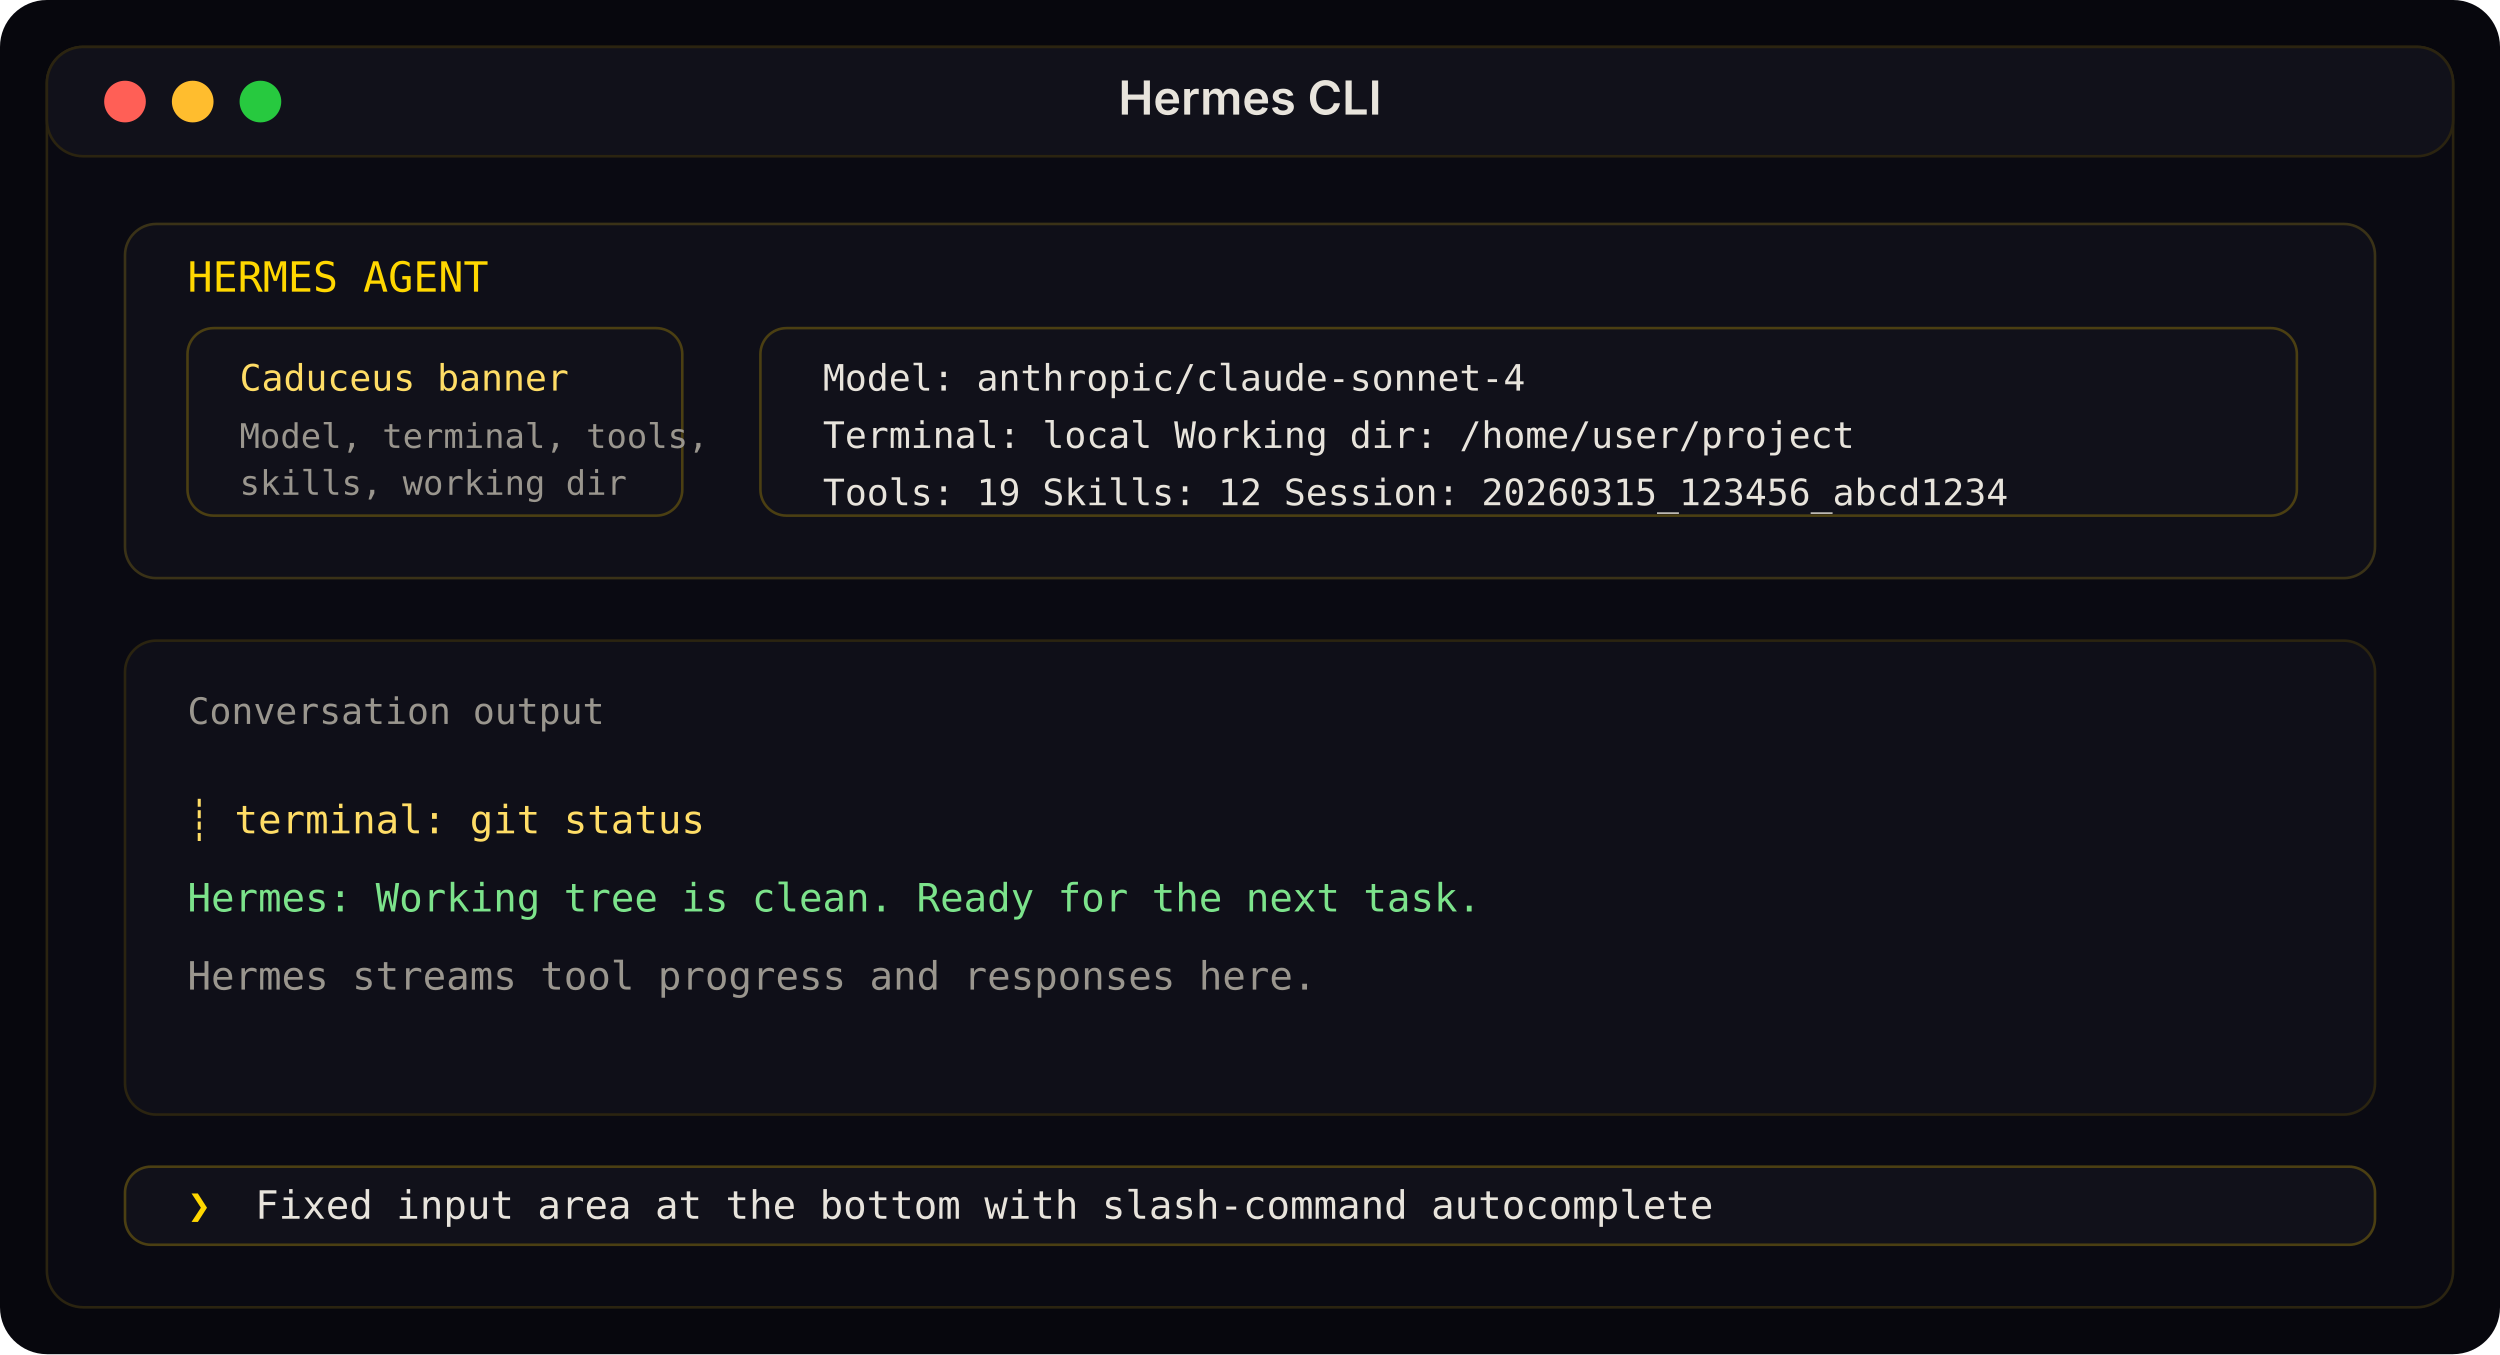
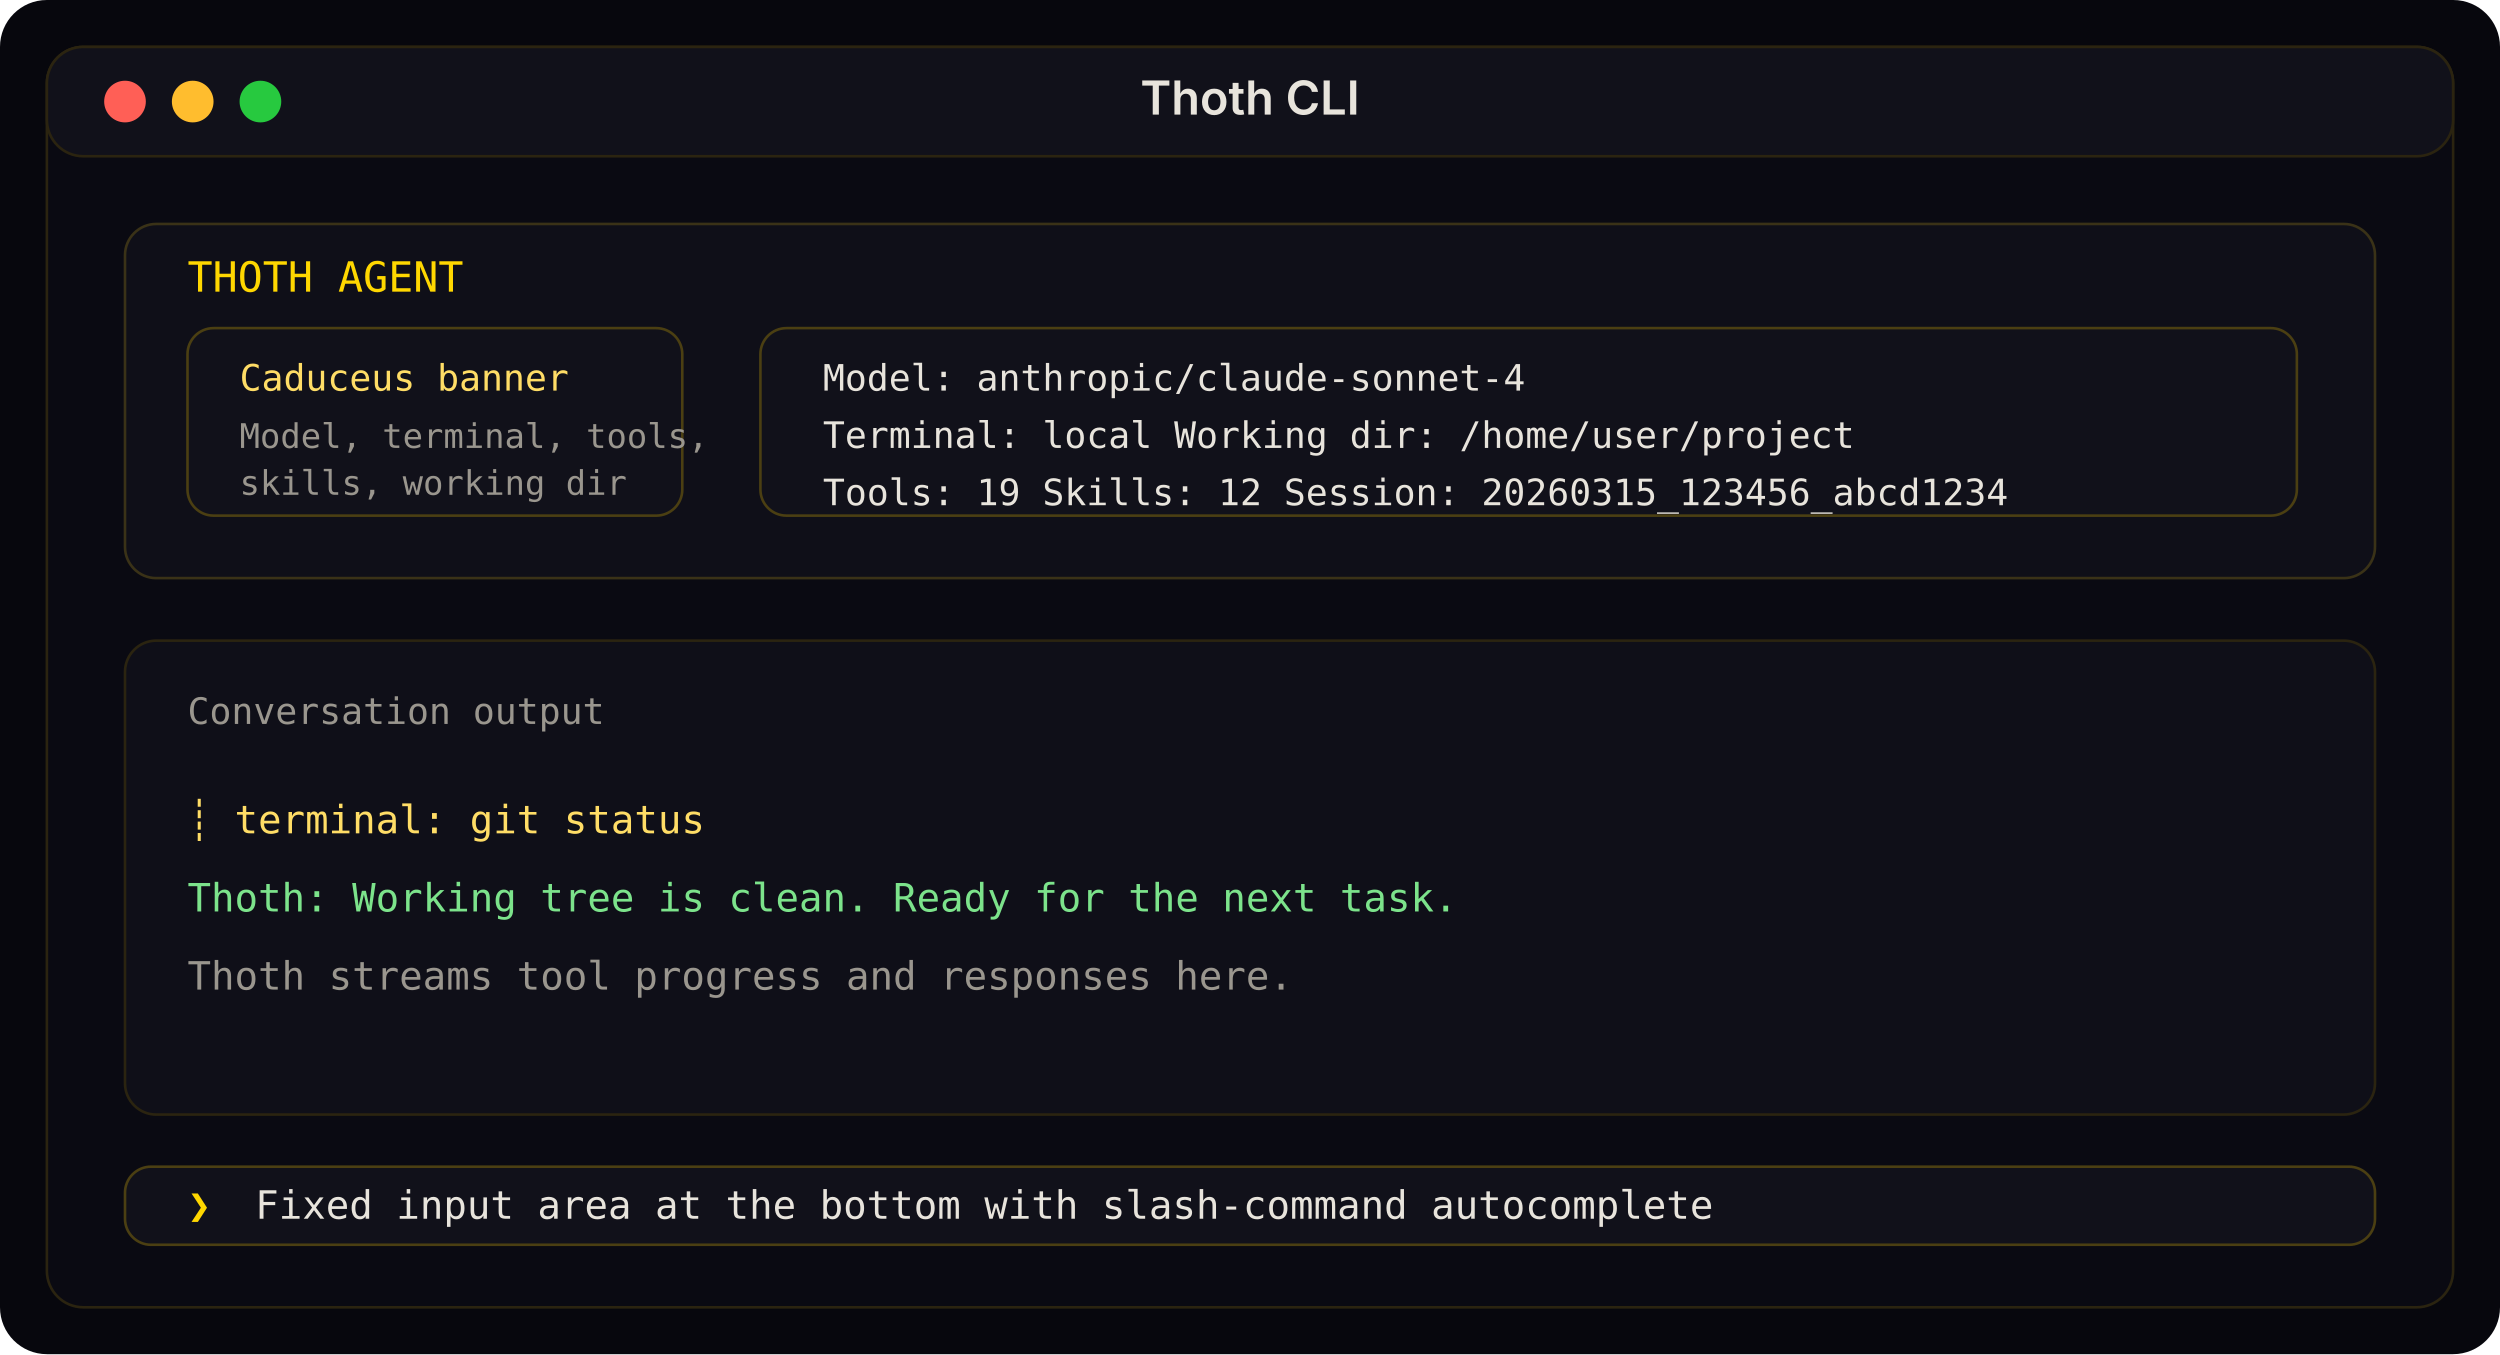
<svg xmlns="http://www.w3.org/2000/svg" width="960" height="520" viewBox="0 0 960 520" role="img" aria-labelledby="title desc">
  <rect width="960" height="520" rx="18" fill="#07070d" />
  <rect x="18" y="18" width="924" height="484" rx="14" fill="#0a0a12" stroke="#2b2410" />
  <rect x="18" y="18" width="924" height="42" rx="14" fill="#11111a" stroke="#2b2410" />
  <circle cx="48" cy="39" r="8" fill="#ff5f56" />
  <circle cx="74" cy="39" r="8" fill="#ffbd2e" />
  <circle cx="100" cy="39" r="8" fill="#27c93f" />
-   <text x="480" y="44" text-anchor="middle" fill="#e8e4dc" font-family="Inter, sans-serif" font-size="18" font-weight="600">Hermes CLI</text>
+   <text x="480" y="44" text-anchor="middle" fill="#e8e4dc" font-family="Inter, sans-serif" font-size="18" font-weight="600">Thoth CLI</text>
  <rect x="48" y="86" width="864" height="136" rx="12" fill="#0f0f18" stroke="#3a3217" />
-   <text x="72" y="112" fill="#ffd700" font-family="JetBrains Mono, monospace" font-size="16">HERMES AGENT</text>
+   <text x="72" y="112" fill="#ffd700" font-family="JetBrains Mono, monospace" font-size="16">THOTH AGENT</text>
  <rect x="72" y="126" width="190" height="72" rx="10" fill="#11111a" stroke="#4b3f12" />
  <text x="92" y="150" fill="#ffdd66" font-family="JetBrains Mono, monospace" font-size="14">Caduceus banner</text>
  <text x="92" y="172" fill="#9a968e" font-family="JetBrains Mono, monospace" font-size="13">Model, terminal, tools,</text>
  <text x="92" y="190" fill="#9a968e" font-family="JetBrains Mono, monospace" font-size="13">skills, working dir</text>
  <rect x="292" y="126" width="590" height="72" rx="10" fill="#11111a" stroke="#4b3f12" />
  <text x="316" y="150" fill="#e8e4dc" font-family="JetBrains Mono, monospace" font-size="14">Model: anthropic/claude-sonnet-4</text>
  <text x="316" y="172" fill="#e8e4dc" font-family="JetBrains Mono, monospace" font-size="14">Terminal: local   Working dir: /home/user/project</text>
  <text x="316" y="194" fill="#e8e4dc" font-family="JetBrains Mono, monospace" font-size="14">Tools: 19   Skills: 12   Session: 20260315_123456_abcd1234</text>
  <rect x="48" y="246" width="864" height="182" rx="12" fill="#0f0f18" stroke="#2b2410" />
  <text x="72" y="278" fill="#9a968e" font-family="JetBrains Mono, monospace" font-size="14">Conversation output</text>
  <text x="72" y="320" fill="#ffdd66" font-family="JetBrains Mono, monospace" font-size="15">┊ terminal: git status</text>
-   <text x="72" y="350" fill="#7ce38b" font-family="JetBrains Mono, monospace" font-size="15">Hermes: Working tree is clean. Ready for the next task.</text>
-   <text x="72" y="380" fill="#9a968e" font-family="JetBrains Mono, monospace" font-size="15">Hermes streams tool progress and responses here.</text>
+   <text x="72" y="350" fill="#7ce38b" font-family="JetBrains Mono, monospace" font-size="15">Thoth: Working tree is clean. Ready for the next task.</text>
+   <text x="72" y="380" fill="#9a968e" font-family="JetBrains Mono, monospace" font-size="15">Thoth streams tool progress and responses here.</text>
  <rect x="48" y="448" width="864" height="30" rx="10" fill="#11111a" stroke="#4b3f12" />
  <text x="72" y="468" fill="#ffd700" font-family="JetBrains Mono, monospace" font-size="15">❯</text>
  <text x="98" y="468" fill="#e8e4dc" font-family="JetBrains Mono, monospace" font-size="15">Fixed input area at the bottom with slash-command autocomplete</text>
</svg>
